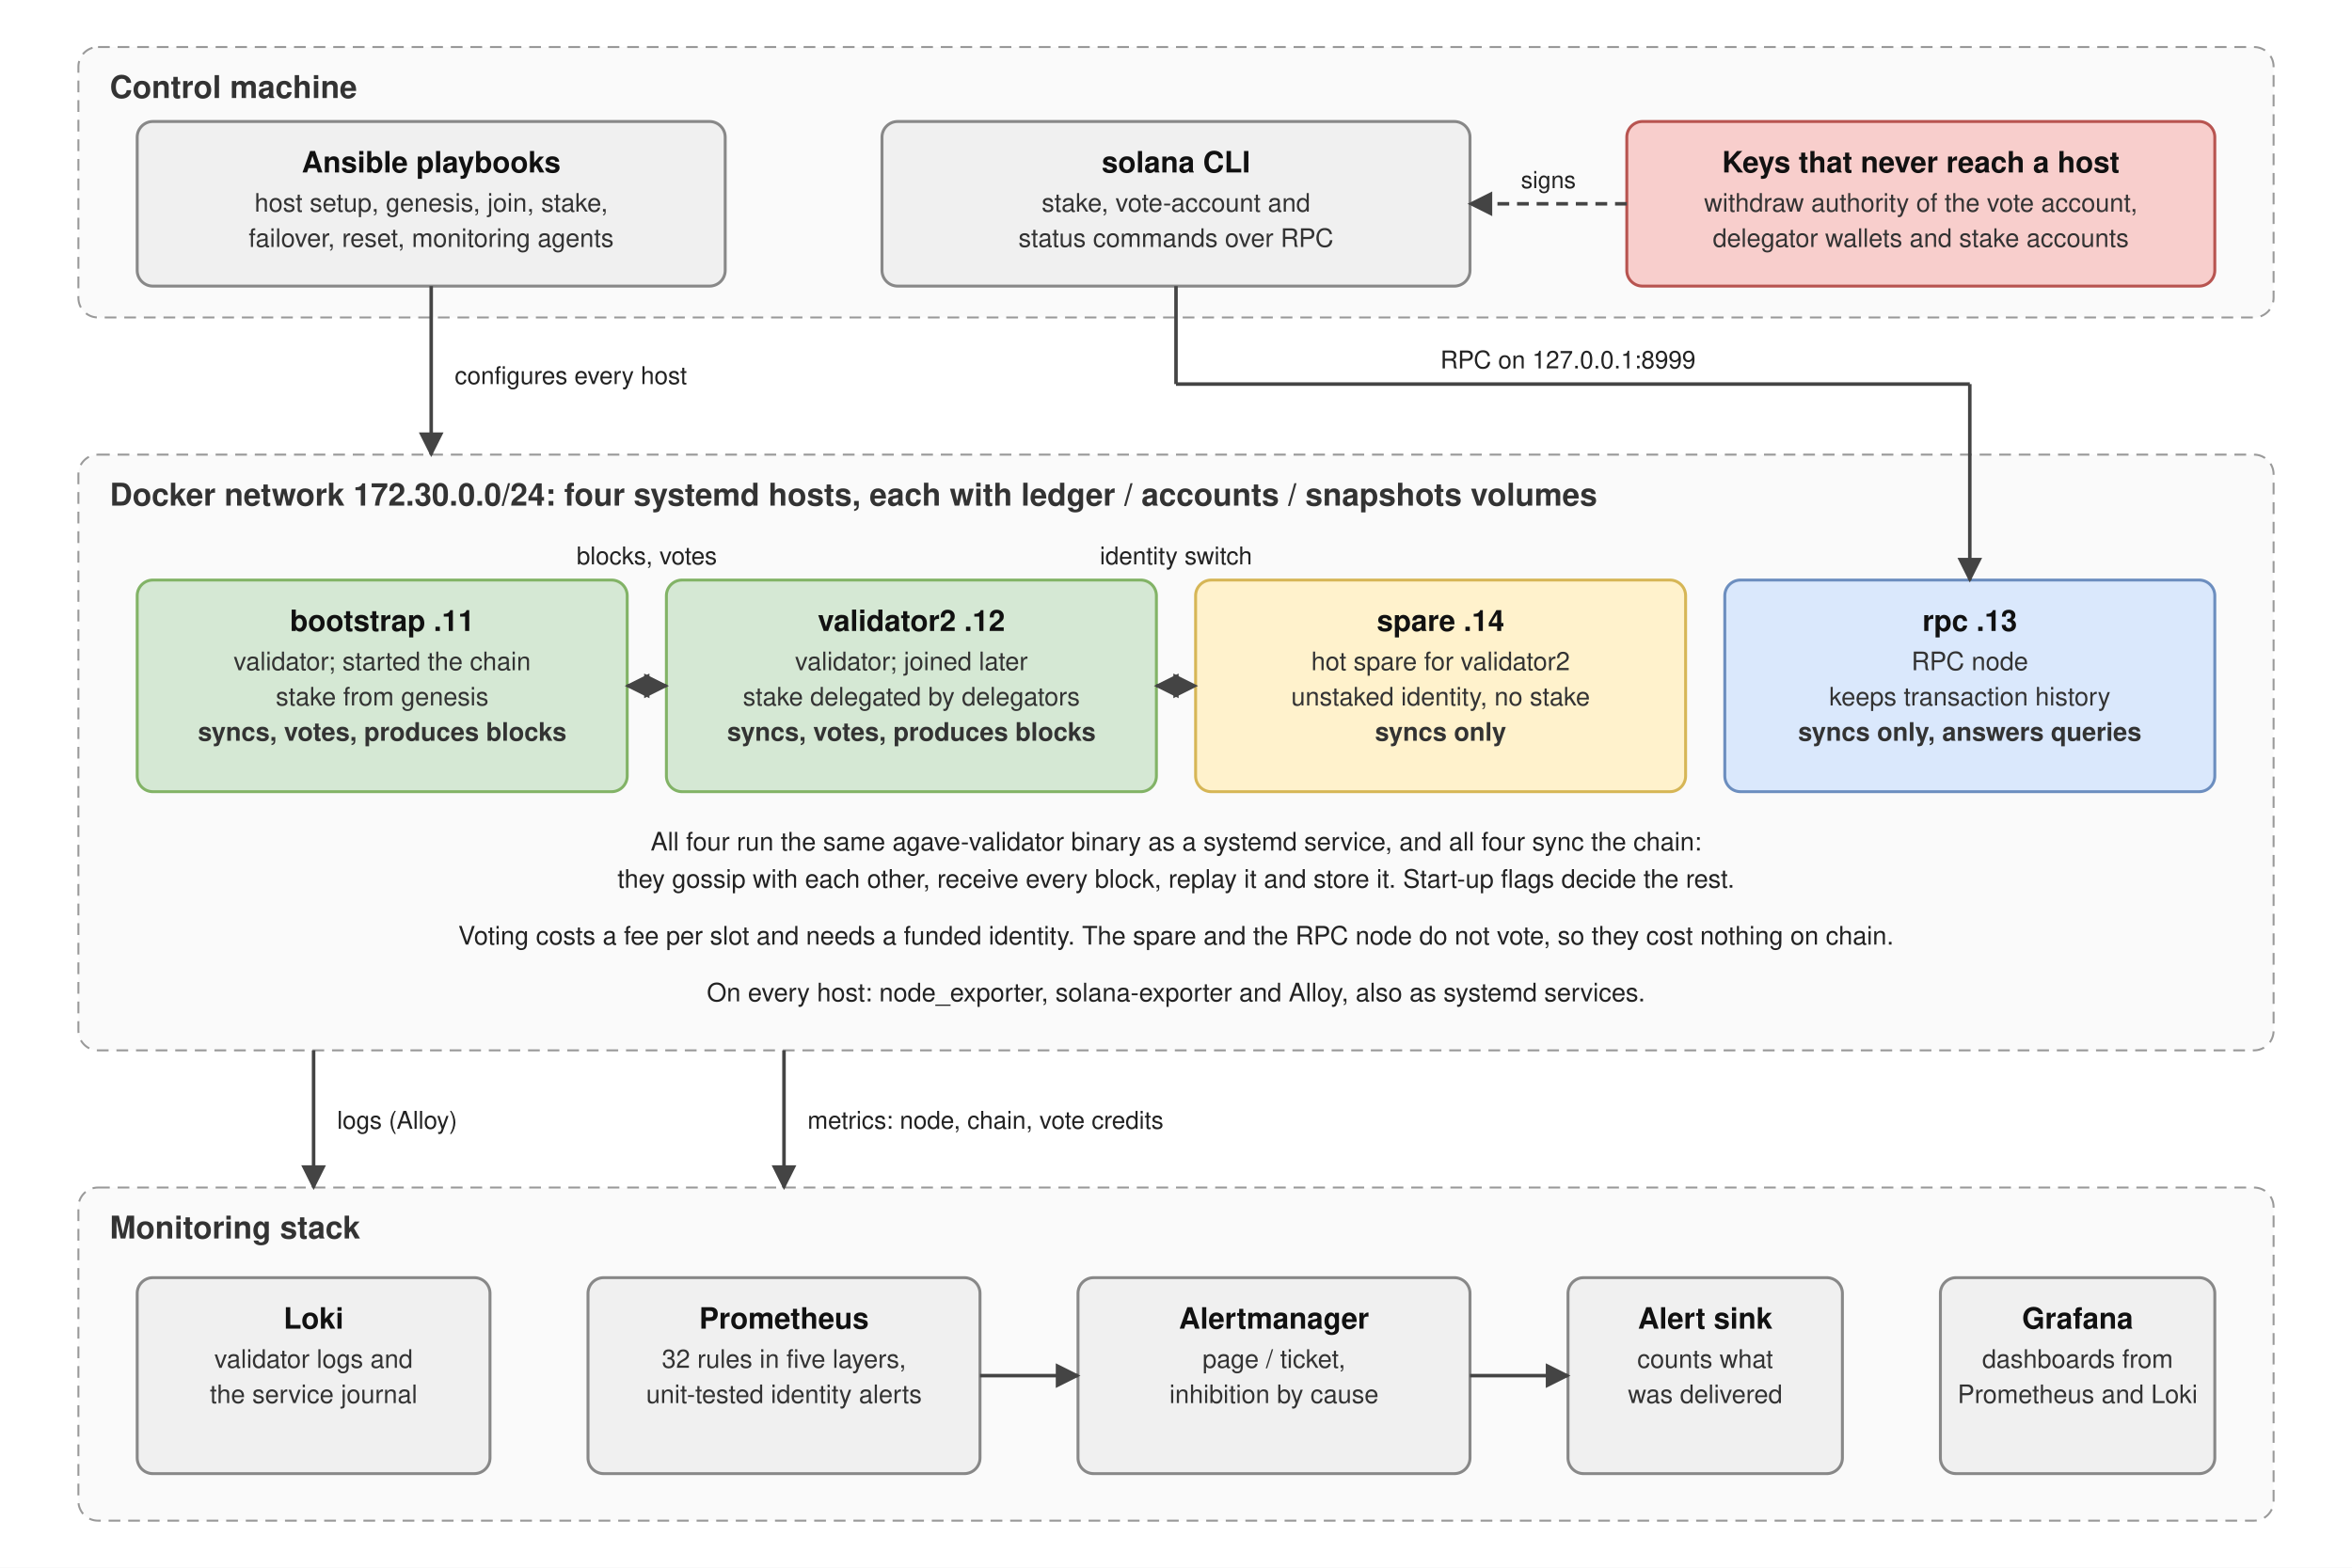
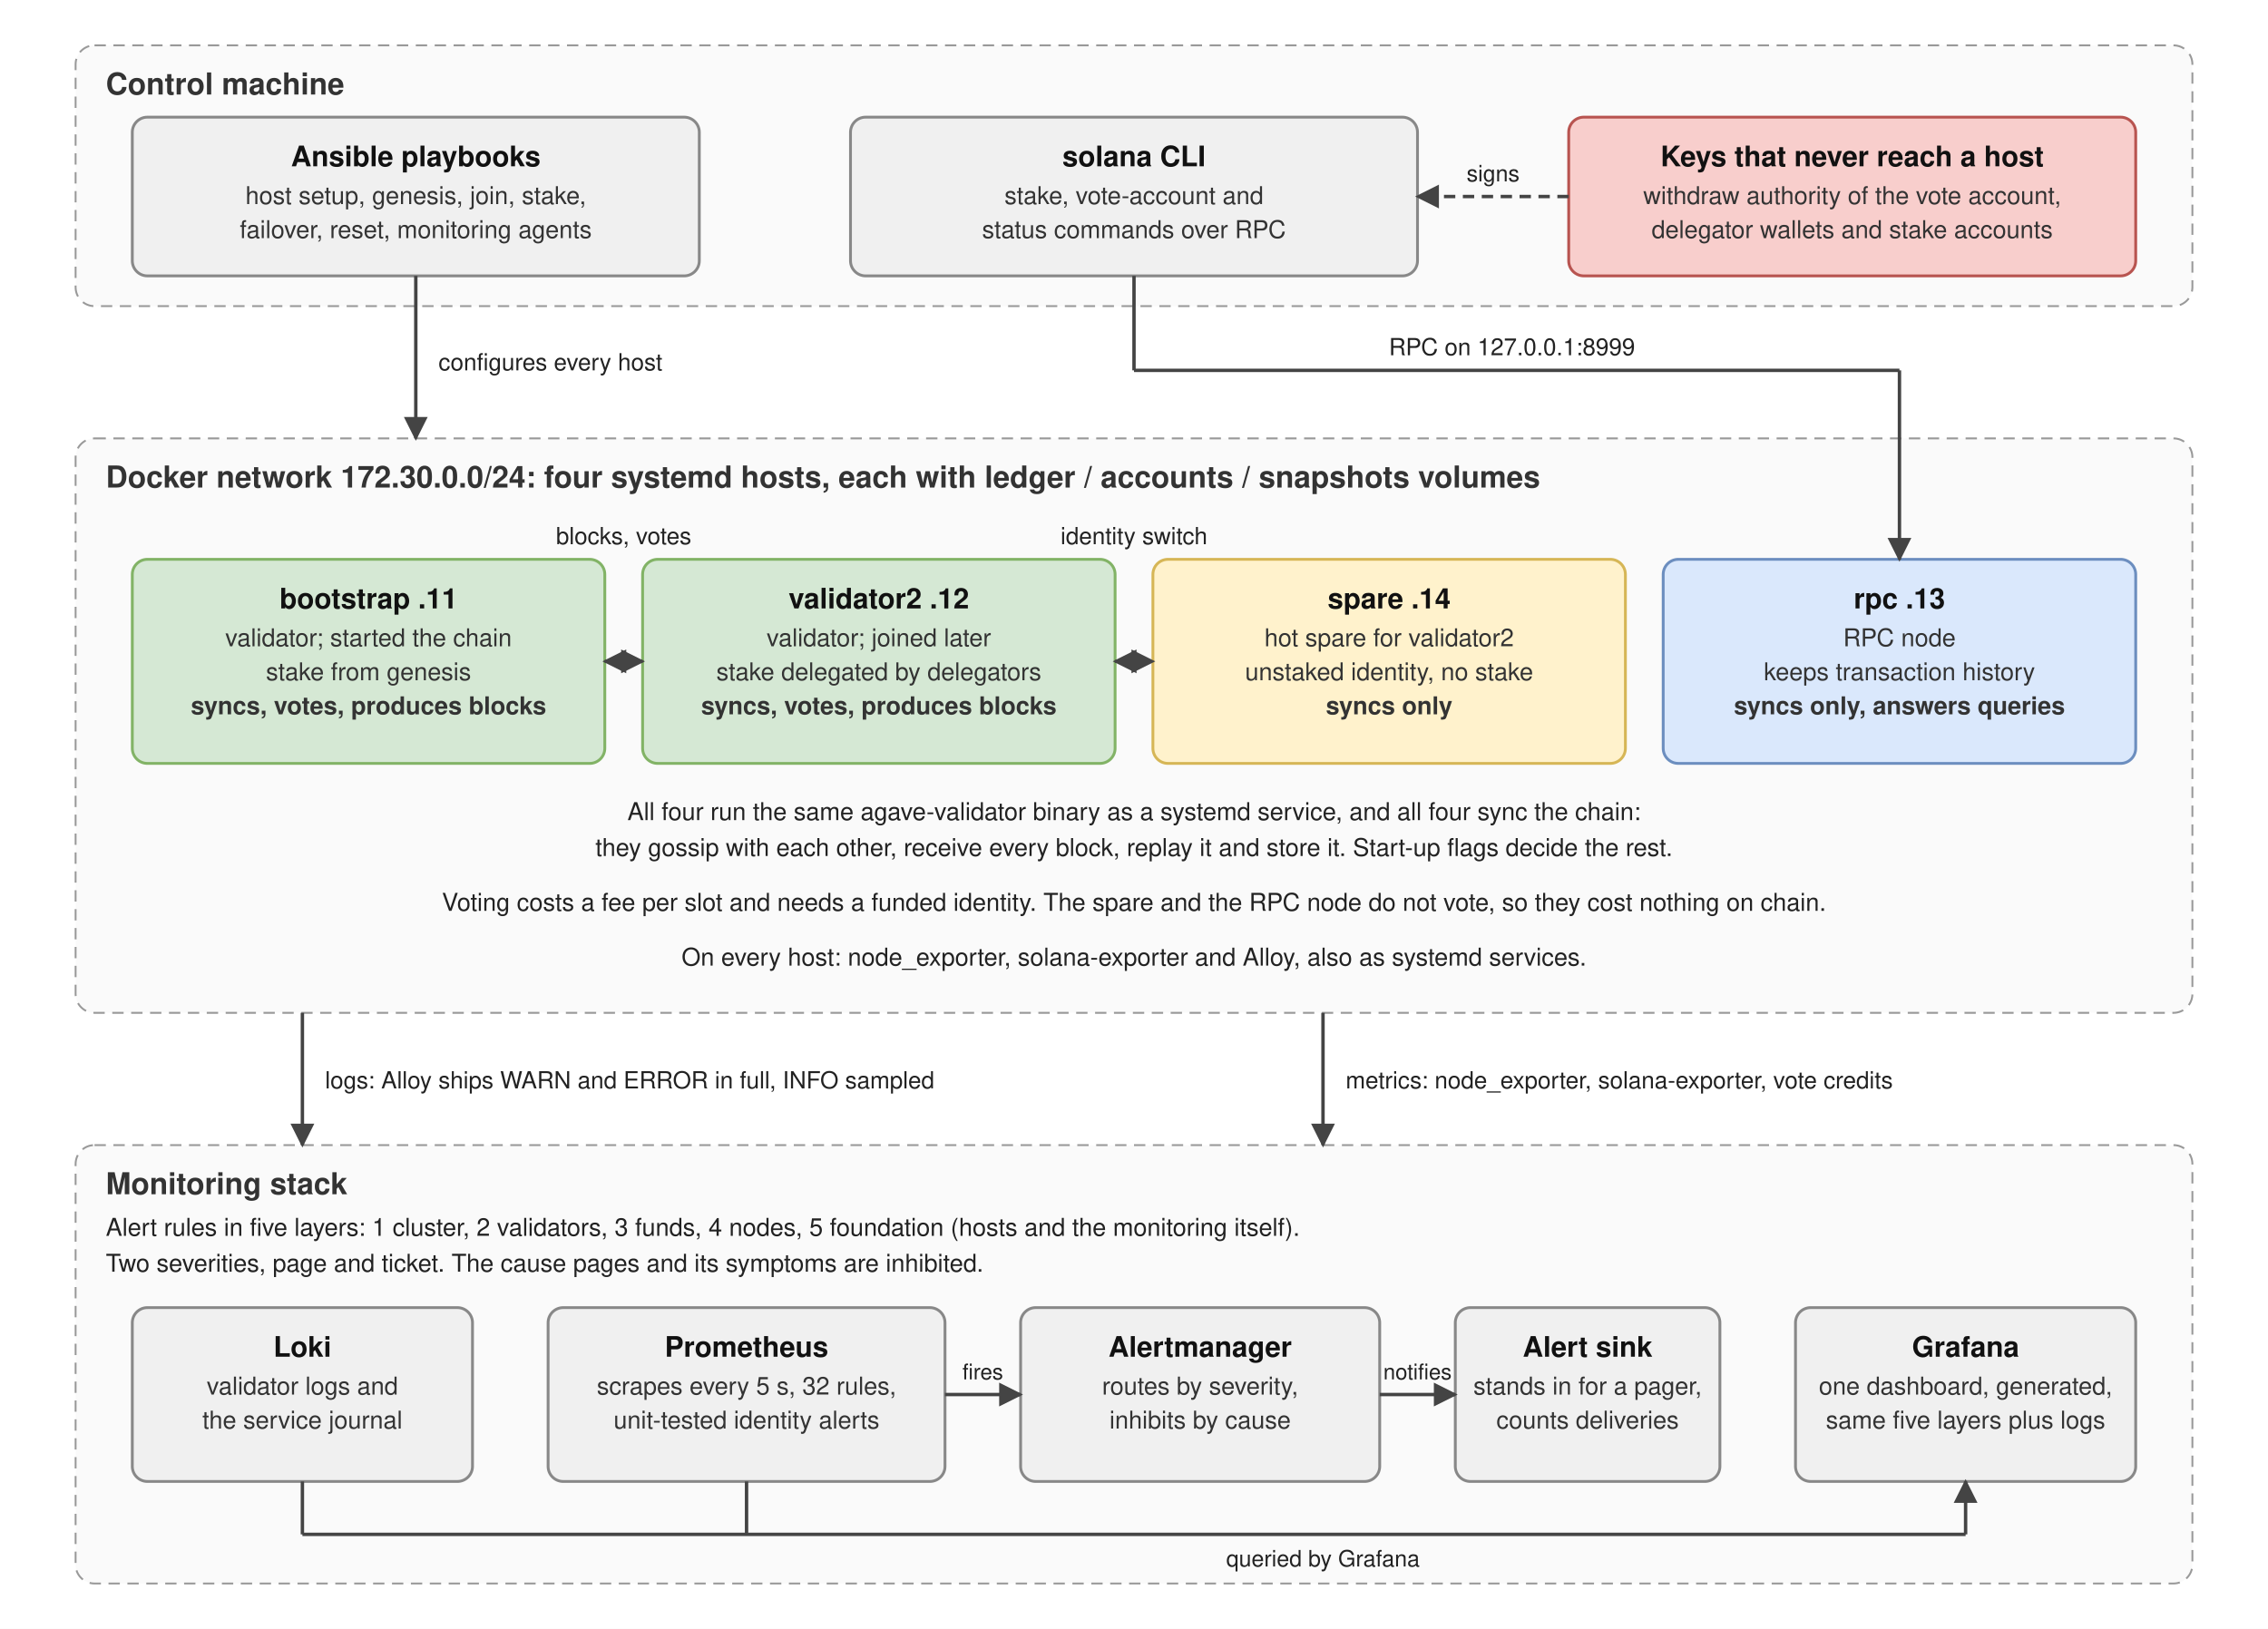
- <svg xmlns="http://www.w3.org/2000/svg" viewBox="0 0 1200 800" width="1200" height="800" font-family="Helvetica, Arial, sans-serif">
+ <svg xmlns="http://www.w3.org/2000/svg" viewBox="0 0 1200 862" width="1200" height="862" font-family="Helvetica, Arial, sans-serif">
  <defs>
    <marker id="a" viewBox="0 0 10 10" refX="9" refY="5" markerWidth="7" markerHeight="7" orient="auto-start-reverse">
      <path d="M0,0 L10,5 L0,10 z" fill="#444" />
    </marker>
  </defs>
-   <rect width="1200" height="800" fill="#ffffff" />
+   <rect width="1200" height="862" fill="#ffffff" />
  <rect x="40" y="24" width="1120" height="138" rx="10" fill="#fafafa" stroke="#999" stroke-dasharray="6 4" />
  <text x="56" y="50" font-size="16" font-weight="bold" fill="#333">Control machine</text>
  <rect x="70" y="62" width="300" height="84" rx="8" fill="#f0f0f0" stroke="#888888" stroke-width="1.5" />
  <text x="220.0" y="88" font-size="15" text-anchor="middle" fill="#111" font-weight="bold">Ansible playbooks</text>
  <text x="220.0" y="108" font-size="13" text-anchor="middle" fill="#333">host setup, genesis, join, stake,</text>
  <text x="220.0" y="126" font-size="13" text-anchor="middle" fill="#333">failover, reset, monitoring agents</text>
  <rect x="450" y="62" width="300" height="84" rx="8" fill="#f0f0f0" stroke="#888888" stroke-width="1.5" />
  <text x="600.0" y="88" font-size="15" text-anchor="middle" fill="#111" font-weight="bold">solana CLI</text>
  <text x="600.0" y="108" font-size="13" text-anchor="middle" fill="#333">stake, vote-account and</text>
  <text x="600.0" y="126" font-size="13" text-anchor="middle" fill="#333">status commands over RPC</text>
  <rect x="830" y="62" width="300" height="84" rx="8" fill="#f8cecc" stroke="#b85450" stroke-width="1.5" />
  <text x="980.0" y="88" font-size="15" text-anchor="middle" fill="#111" font-weight="bold">Keys that never reach a host</text>
  <text x="980.0" y="108" font-size="13" text-anchor="middle" fill="#333">withdraw authority of the vote account,</text>
  <text x="980.0" y="126" font-size="13" text-anchor="middle" fill="#333">delegator wallets and stake accounts</text>
  <line x1="830" y1="104" x2="750" y2="104" stroke="#444" stroke-width="1.8" stroke-dasharray="6 4" marker-end="url(#a)" />
  <text x="790" y="96" font-size="12" text-anchor="middle" fill="#222">signs</text>
  <rect x="40" y="232" width="1120" height="304" rx="10" fill="#fafafa" stroke="#999" stroke-dasharray="6 4" />
  <text x="56" y="258" font-size="16" font-weight="bold" fill="#333">Docker network 172.30.0.0/24: four systemd hosts, each with ledger / accounts / snapshots volumes</text>
  <rect x="70" y="296" width="250" height="108" rx="8" fill="#d5e8d4" stroke="#82b366" stroke-width="1.5" />
  <text x="195.0" y="322" font-size="15" text-anchor="middle" fill="#111" font-weight="bold">bootstrap  .11</text>
  <text x="195.0" y="342" font-size="13" text-anchor="middle" fill="#333">validator; started the chain</text>
  <text x="195.0" y="360" font-size="13" text-anchor="middle" fill="#333">stake from genesis</text>
  <text x="195.0" y="378" font-size="13" text-anchor="middle" fill="#333" font-weight="bold">syncs, votes, produces blocks</text>
  <rect x="340" y="296" width="250" height="108" rx="8" fill="#d5e8d4" stroke="#82b366" stroke-width="1.5" />
  <text x="465.0" y="322" font-size="15" text-anchor="middle" fill="#111" font-weight="bold">validator2  .12</text>
  <text x="465.0" y="342" font-size="13" text-anchor="middle" fill="#333">validator; joined later</text>
  <text x="465.0" y="360" font-size="13" text-anchor="middle" fill="#333">stake delegated by delegators</text>
  <text x="465.0" y="378" font-size="13" text-anchor="middle" fill="#333" font-weight="bold">syncs, votes, produces blocks</text>
  <rect x="610" y="296" width="250" height="108" rx="8" fill="#fff2cc" stroke="#d6b656" stroke-width="1.5" />
  <text x="735.0" y="322" font-size="15" text-anchor="middle" fill="#111" font-weight="bold">spare  .14</text>
  <text x="735.0" y="342" font-size="13" text-anchor="middle" fill="#333">hot spare for validator2</text>
  <text x="735.0" y="360" font-size="13" text-anchor="middle" fill="#333">unstaked identity, no stake</text>
  <text x="735.0" y="378" font-size="13" text-anchor="middle" fill="#333" font-weight="bold">syncs only</text>
  <rect x="880" y="296" width="250" height="108" rx="8" fill="#dae8fc" stroke="#6c8ebf" stroke-width="1.5" />
  <text x="1005.0" y="322" font-size="15" text-anchor="middle" fill="#111" font-weight="bold">rpc  .13</text>
  <text x="1005.0" y="342" font-size="13" text-anchor="middle" fill="#333">RPC node</text>
  <text x="1005.0" y="360" font-size="13" text-anchor="middle" fill="#333">keeps transaction history</text>
  <text x="1005.0" y="378" font-size="13" text-anchor="middle" fill="#333" font-weight="bold">syncs only, answers queries</text>
  <text x="330" y="288" font-size="12.5" text-anchor="middle" fill="#222">blocks, votes</text>
  <line x1="320" y1="350" x2="340" y2="350" stroke="#444" stroke-width="1.8" marker-start="url(#a)" marker-end="url(#a)" />
  <text x="600" y="288" font-size="12.5" text-anchor="middle" fill="#222">identity switch</text>
  <line x1="590" y1="350" x2="610" y2="350" stroke="#444" stroke-width="1.8" stroke-dasharray="6 4" marker-start="url(#a)" marker-end="url(#a)" />
  <text x="600" y="434" font-size="13" text-anchor="middle" fill="#222">All four run the same agave-validator binary as a systemd service, and all four sync the chain:</text>
  <text x="600" y="453" font-size="13" text-anchor="middle" fill="#222">they gossip with each other, receive every block, replay it and store it. Start-up flags decide the rest.</text>
  <text x="600" y="482" font-size="13" text-anchor="middle" fill="#222">Voting costs a fee per slot and needs a funded identity. The spare and the RPC node do not vote, so they cost nothing on chain.</text>
  <text x="600" y="511" font-size="13" text-anchor="middle" fill="#222">On every host: node_exporter, solana-exporter and Alloy, also as systemd services.</text>
  <line x1="220" y1="146" x2="220" y2="232" stroke="#444" stroke-width="1.8" marker-end="url(#a)" />
  <text x="232" y="196" font-size="12.5" text-anchor="start" fill="#222">configures every host</text>
  <line x1="600" y1="146" x2="600" y2="196" stroke="#444" stroke-width="1.8" />
  <line x1="600" y1="196" x2="1005" y2="196" stroke="#444" stroke-width="1.8" />
  <line x1="1005" y1="196" x2="1005" y2="296" stroke="#444" stroke-width="1.8" marker-end="url(#a)" />
  <text x="800" y="188" font-size="12.5" text-anchor="middle" fill="#222">RPC on 127.0.0.1:8999</text>
-   <rect x="40" y="606" width="1120" height="170" rx="10" fill="#fafafa" stroke="#999" stroke-dasharray="6 4" />
+   <rect x="40" y="606" width="1120" height="232" rx="10" fill="#fafafa" stroke="#999" stroke-dasharray="6 4" />
  <text x="56" y="632" font-size="16" font-weight="bold" fill="#333">Monitoring stack</text>
-   <rect x="70" y="652" width="180" height="100" rx="8" fill="#f0f0f0" stroke="#888888" stroke-width="1.5" />
-   <text x="160.0" y="678" font-size="15" text-anchor="middle" fill="#111" font-weight="bold">Loki</text>
-   <text x="160.0" y="698" font-size="13" text-anchor="middle" fill="#333">validator logs and</text>
-   <text x="160.0" y="716" font-size="13" text-anchor="middle" fill="#333">the service journal</text>
-   <rect x="300" y="652" width="200" height="100" rx="8" fill="#f0f0f0" stroke="#888888" stroke-width="1.5" />
-   <text x="400.0" y="678" font-size="15" text-anchor="middle" fill="#111" font-weight="bold">Prometheus</text>
-   <text x="400.0" y="698" font-size="13" text-anchor="middle" fill="#333">32 rules in five layers,</text>
-   <text x="400.0" y="716" font-size="13" text-anchor="middle" fill="#333">unit-tested identity alerts</text>
-   <rect x="550" y="652" width="200" height="100" rx="8" fill="#f0f0f0" stroke="#888888" stroke-width="1.5" />
-   <text x="650.0" y="678" font-size="15" text-anchor="middle" fill="#111" font-weight="bold">Alertmanager</text>
-   <text x="650.0" y="698" font-size="13" text-anchor="middle" fill="#333">page / ticket,</text>
-   <text x="650.0" y="716" font-size="13" text-anchor="middle" fill="#333">inhibition by cause</text>
-   <rect x="800" y="652" width="140" height="100" rx="8" fill="#f0f0f0" stroke="#888888" stroke-width="1.5" />
-   <text x="870.0" y="678" font-size="15" text-anchor="middle" fill="#111" font-weight="bold">Alert sink</text>
-   <text x="870.0" y="698" font-size="13" text-anchor="middle" fill="#333">counts what</text>
-   <text x="870.0" y="716" font-size="13" text-anchor="middle" fill="#333">was delivered</text>
-   <rect x="990" y="652" width="140" height="100" rx="8" fill="#f0f0f0" stroke="#888888" stroke-width="1.5" />
-   <text x="1060.0" y="678" font-size="15" text-anchor="middle" fill="#111" font-weight="bold">Grafana</text>
-   <text x="1060.0" y="698" font-size="13" text-anchor="middle" fill="#333">dashboards from</text>
-   <text x="1060.0" y="716" font-size="13" text-anchor="middle" fill="#333">Prometheus and Loki</text>
-   <line x1="500" y1="702" x2="550" y2="702" stroke="#444" stroke-width="1.8" marker-end="url(#a)" />
-   <line x1="750" y1="702" x2="800" y2="702" stroke="#444" stroke-width="1.8" marker-end="url(#a)" />
+   <text x="56" y="654" font-size="13" text-anchor="start" fill="#222">Alert rules in five layers: 1 cluster, 2 validators, 3 funds, 4 nodes, 5 foundation (hosts and the monitoring itself).</text>
+   <text x="56" y="673" font-size="13" text-anchor="start" fill="#222">Two severities, page and ticket. The cause pages and its symptoms are inhibited.</text>
+   <rect x="70" y="692" width="180" height="92" rx="8" fill="#f0f0f0" stroke="#888888" stroke-width="1.5" />
+   <text x="160.0" y="718" font-size="15" text-anchor="middle" fill="#111" font-weight="bold">Loki</text>
+   <text x="160.0" y="738" font-size="13" text-anchor="middle" fill="#333">validator logs and</text>
+   <text x="160.0" y="756" font-size="13" text-anchor="middle" fill="#333">the service journal</text>
+   <rect x="290" y="692" width="210" height="92" rx="8" fill="#f0f0f0" stroke="#888888" stroke-width="1.5" />
+   <text x="395.0" y="718" font-size="15" text-anchor="middle" fill="#111" font-weight="bold">Prometheus</text>
+   <text x="395.0" y="738" font-size="13" text-anchor="middle" fill="#333">scrapes every 5 s, 32 rules,</text>
+   <text x="395.0" y="756" font-size="13" text-anchor="middle" fill="#333">unit-tested identity alerts</text>
+   <rect x="540" y="692" width="190" height="92" rx="8" fill="#f0f0f0" stroke="#888888" stroke-width="1.5" />
+   <text x="635.0" y="718" font-size="15" text-anchor="middle" fill="#111" font-weight="bold">Alertmanager</text>
+   <text x="635.0" y="738" font-size="13" text-anchor="middle" fill="#333">routes by severity,</text>
+   <text x="635.0" y="756" font-size="13" text-anchor="middle" fill="#333">inhibits by cause</text>
+   <rect x="770" y="692" width="140" height="92" rx="8" fill="#f0f0f0" stroke="#888888" stroke-width="1.5" />
+   <text x="840.0" y="718" font-size="15" text-anchor="middle" fill="#111" font-weight="bold">Alert sink</text>
+   <text x="840.0" y="738" font-size="13" text-anchor="middle" fill="#333">stands in for a pager,</text>
+   <text x="840.0" y="756" font-size="13" text-anchor="middle" fill="#333">counts deliveries</text>
+   <rect x="950" y="692" width="180" height="92" rx="8" fill="#f0f0f0" stroke="#888888" stroke-width="1.5" />
+   <text x="1040.0" y="718" font-size="15" text-anchor="middle" fill="#111" font-weight="bold">Grafana</text>
+   <text x="1040.0" y="738" font-size="13" text-anchor="middle" fill="#333">one dashboard, generated,</text>
+   <text x="1040.0" y="756" font-size="13" text-anchor="middle" fill="#333">same five layers plus logs</text>
+   <line x1="500" y1="738" x2="540" y2="738" stroke="#444" stroke-width="1.8" marker-end="url(#a)" />
+   <line x1="730" y1="738" x2="770" y2="738" stroke="#444" stroke-width="1.8" marker-end="url(#a)" />
+   <text x="520" y="730" font-size="11.5" text-anchor="middle" fill="#222">fires</text>
+   <text x="750" y="730" font-size="11.5" text-anchor="middle" fill="#222">notifies</text>
+   <line x1="160" y1="784" x2="160" y2="812" stroke="#444" stroke-width="1.8" />
+   <line x1="395" y1="784" x2="395" y2="812" stroke="#444" stroke-width="1.8" />
+   <line x1="160" y1="812" x2="1040" y2="812" stroke="#444" stroke-width="1.8" />
+   <line x1="1040" y1="812" x2="1040" y2="784" stroke="#444" stroke-width="1.8" marker-end="url(#a)" />
+   <text x="700" y="829" font-size="12" text-anchor="middle" fill="#222">queried by Grafana</text>
  <line x1="160" y1="536" x2="160" y2="606" stroke="#444" stroke-width="1.8" marker-end="url(#a)" />
-   <text x="172" y="576" font-size="12.5" text-anchor="start" fill="#222">logs (Alloy)</text>
-   <line x1="400" y1="536" x2="400" y2="606" stroke="#444" stroke-width="1.8" marker-end="url(#a)" />
-   <text x="412" y="576" font-size="12.5" text-anchor="start" fill="#222">metrics: node, chain, vote credits</text>
+   <text x="172" y="576" font-size="12.5" text-anchor="start" fill="#222">logs: Alloy ships WARN and ERROR in full, INFO sampled</text>
+   <line x1="700" y1="536" x2="700" y2="606" stroke="#444" stroke-width="1.8" marker-end="url(#a)" />
+   <text x="712" y="576" font-size="12.5" text-anchor="start" fill="#222">metrics: node_exporter, solana-exporter, vote credits</text>
</svg>
